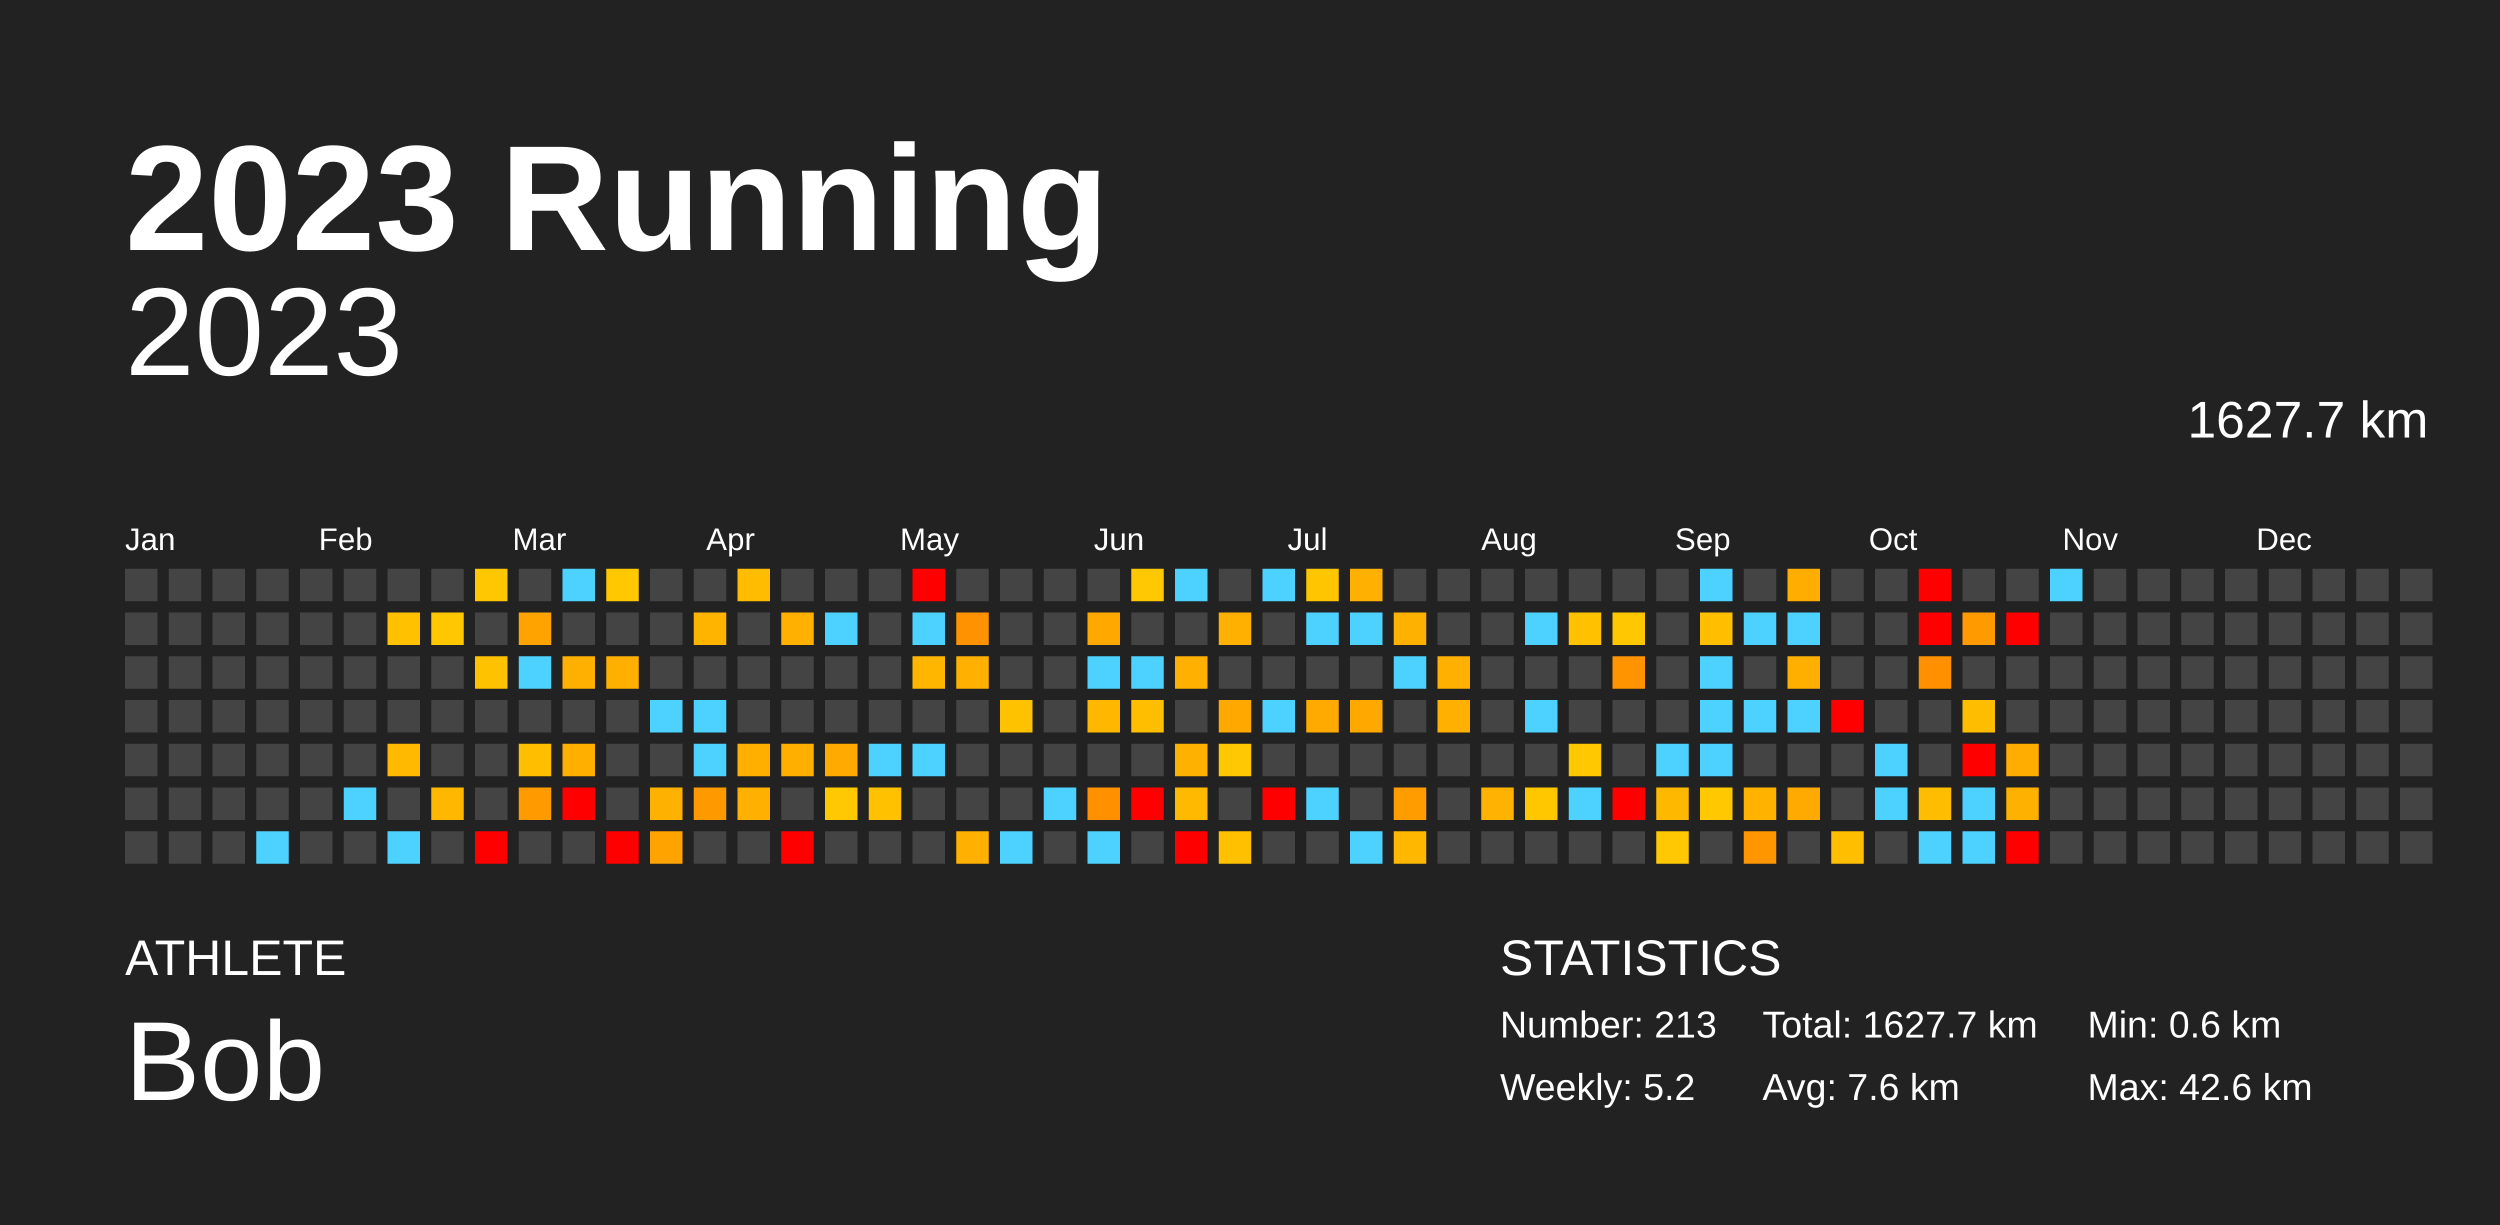
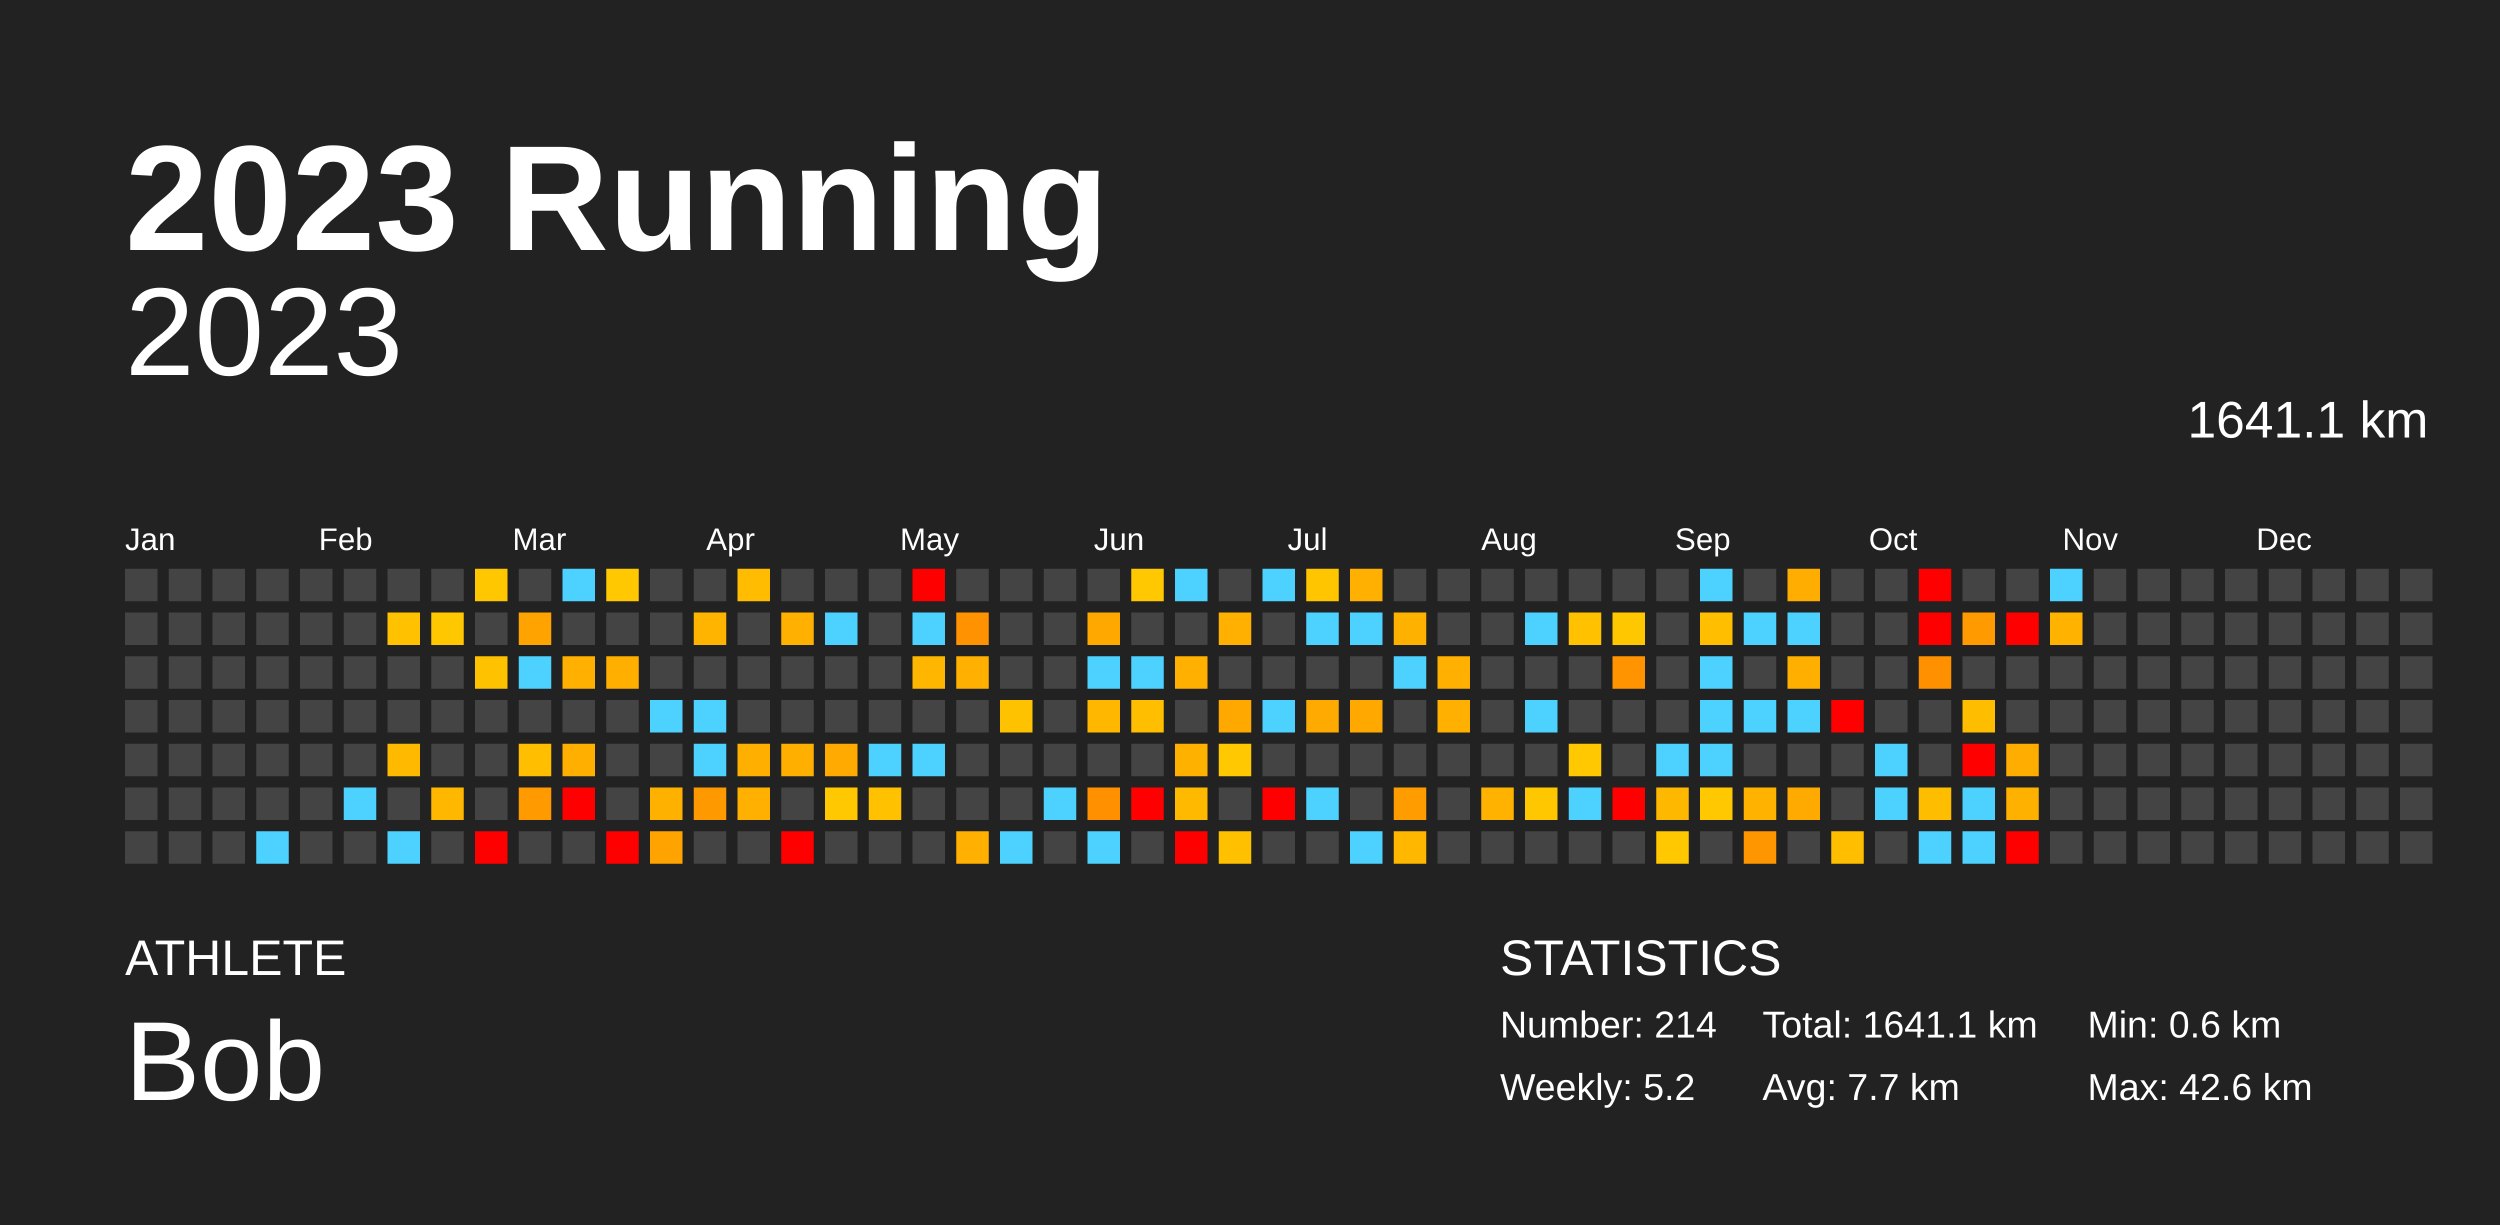
<svg xmlns="http://www.w3.org/2000/svg" baseProfile="full" height="98mm" version="1.1" viewBox="0,0,200,98" width="200mm">
  <defs />
  <rect fill="#222222" height="98" width="200" x="0" y="0" />
  <text fill="#FFFFFF" style="font-size:12px; font-family:Arial; font-weight:bold;" x="10" y="20">2023 Running</text>
  <text fill="#FFFFFF" style="font-size:4px; font-family:Arial" x="10" y="78">ATHLETE</text>
  <text fill="#FFFFFF" style="font-size:9px; font-family:Arial" x="10" y="88">Bob</text>
  <text fill="#FFFFFF" style="font-size:4px; font-family:Arial" x="120" y="78">STATISTICS</text>
-   <text fill="#FFFFFF" style="font-size:3px; font-family:Arial" x="120" y="83">Number: 213</text>
+   <text fill="#FFFFFF" style="font-size:3px; font-family:Arial" x="120" y="83">Number: 214</text>
  <text fill="#FFFFFF" style="font-size:3px; font-family:Arial" x="120" y="88">Weekly: 5.2</text>
-   <text fill="#FFFFFF" style="font-size:3px; font-family:Arial" x="141" y="83">Total: 1627.7 km</text>
-   <text fill="#FFFFFF" style="font-size:3px; font-family:Arial" x="141" y="88">Avg: 7.6 km</text>
+   <text fill="#FFFFFF" style="font-size:3px; font-family:Arial" x="141" y="83">Total: 1641.1 km</text>
+   <text fill="#FFFFFF" style="font-size:3px; font-family:Arial" x="141" y="88">Avg: 7.7 km</text>
  <text fill="#FFFFFF" style="font-size:3px; font-family:Arial" x="167" y="83">Min: 0.6 km</text>
  <text fill="#FFFFFF" style="font-size:3px; font-family:Arial" x="167" y="88">Max: 42.6 km</text>
  <text alignment-baseline="hanging" fill="#FFFFFF" style="font-size:10.0px; font-family:Arial;" x="10" y="30">2023</text>
-   <text alignment-baseline="hanging" fill="#FFFFFF" style="font-size:4.125px; font-family:Arial;" x="175" y="35">1627.7 km</text>
+   <text alignment-baseline="hanging" fill="#FFFFFF" style="font-size:4.125px; font-family:Arial;" x="175" y="35">1641.1 km</text>
  <text fill="#FFFFFF" style="font-size:2.5px; font-family:Arial" x="10.0" y="44">Jan</text>
  <text fill="#FFFFFF" style="font-size:2.5px; font-family:Arial" x="25.5" y="44">Feb</text>
  <text fill="#FFFFFF" style="font-size:2.5px; font-family:Arial" x="41.0" y="44">Mar</text>
  <text fill="#FFFFFF" style="font-size:2.5px; font-family:Arial" x="56.5" y="44">Apr</text>
  <text fill="#FFFFFF" style="font-size:2.5px; font-family:Arial" x="72.0" y="44">May</text>
  <text fill="#FFFFFF" style="font-size:2.5px; font-family:Arial" x="87.5" y="44">Jun</text>
  <text fill="#FFFFFF" style="font-size:2.5px; font-family:Arial" x="103.0" y="44">Jul</text>
  <text fill="#FFFFFF" style="font-size:2.5px; font-family:Arial" x="118.5" y="44">Aug</text>
  <text fill="#FFFFFF" style="font-size:2.5px; font-family:Arial" x="134.0" y="44">Sep</text>
  <text fill="#FFFFFF" style="font-size:2.5px; font-family:Arial" x="149.5" y="44">Oct</text>
  <text fill="#FFFFFF" style="font-size:2.5px; font-family:Arial" x="165.0" y="44">Nov</text>
  <text fill="#FFFFFF" style="font-size:2.5px; font-family:Arial" x="180.5" y="44">Dec</text>
  <rect fill="#444444" height="2.6" width="2.6" x="10.0" y="45.5" />
  <rect fill="#444444" height="2.6" width="2.6" x="10.0" y="49.0" />
  <rect fill="#444444" height="2.6" width="2.6" x="10.0" y="52.5" />
  <rect fill="#444444" height="2.6" width="2.6" x="10.0" y="56.0" />
  <rect fill="#444444" height="2.6" width="2.6" x="10.0" y="59.5" />
  <rect fill="#444444" height="2.6" width="2.6" x="10.0" y="63.0" />
  <rect fill="#444444" height="2.6" width="2.6" x="10.0" y="66.5" />
  <rect fill="#444444" height="2.6" width="2.6" x="13.5" y="45.5" />
  <rect fill="#444444" height="2.6" width="2.6" x="13.5" y="49.0" />
  <rect fill="#444444" height="2.6" width="2.6" x="13.5" y="52.5" />
  <rect fill="#444444" height="2.6" width="2.6" x="13.5" y="56.0" />
  <rect fill="#444444" height="2.6" width="2.6" x="13.5" y="59.5" />
  <rect fill="#444444" height="2.6" width="2.6" x="13.5" y="63.0" />
  <rect fill="#444444" height="2.6" width="2.6" x="13.5" y="66.5" />
  <rect fill="#444444" height="2.6" width="2.6" x="17.0" y="45.5" />
  <rect fill="#444444" height="2.6" width="2.6" x="17.0" y="49.0" />
  <rect fill="#444444" height="2.6" width="2.6" x="17.0" y="52.5" />
  <rect fill="#444444" height="2.6" width="2.6" x="17.0" y="56.0" />
  <rect fill="#444444" height="2.6" width="2.6" x="17.0" y="59.5" />
  <rect fill="#444444" height="2.6" width="2.6" x="17.0" y="63.0" />
  <rect fill="#444444" height="2.6" width="2.6" x="17.0" y="66.5" />
  <rect fill="#444444" height="2.6" width="2.6" x="20.5" y="45.5" />
  <rect fill="#444444" height="2.6" width="2.6" x="20.5" y="49.0" />
  <rect fill="#444444" height="2.6" width="2.6" x="20.5" y="52.5" />
  <rect fill="#444444" height="2.6" width="2.6" x="20.5" y="56.0" />
  <rect fill="#444444" height="2.6" width="2.6" x="20.5" y="59.5" />
  <rect fill="#444444" height="2.6" width="2.6" x="20.5" y="63.0" />
  <rect fill="#4dd2ff" height="2.6" width="2.6" x="20.5" y="66.5" />
  <rect fill="#444444" height="2.6" width="2.6" x="24.0" y="45.5" />
  <rect fill="#444444" height="2.6" width="2.6" x="24.0" y="49.0" />
  <rect fill="#444444" height="2.6" width="2.6" x="24.0" y="52.5" />
  <rect fill="#444444" height="2.6" width="2.6" x="24.0" y="56.0" />
  <rect fill="#444444" height="2.6" width="2.6" x="24.0" y="59.5" />
  <rect fill="#444444" height="2.6" width="2.6" x="24.0" y="63.0" />
  <rect fill="#444444" height="2.6" width="2.6" x="24.0" y="66.5" />
  <rect fill="#444444" height="2.6" width="2.6" x="27.5" y="45.5" />
  <rect fill="#444444" height="2.6" width="2.6" x="27.5" y="49.0" />
  <rect fill="#444444" height="2.6" width="2.6" x="27.5" y="52.5" />
  <rect fill="#444444" height="2.6" width="2.6" x="27.5" y="56.0" />
  <rect fill="#444444" height="2.6" width="2.6" x="27.5" y="59.5" />
  <rect fill="#4dd2ff" height="2.6" width="2.6" x="27.5" y="63.0" />
  <rect fill="#444444" height="2.6" width="2.6" x="27.5" y="66.5" />
  <rect fill="#444444" height="2.6" width="2.6" x="31.0" y="45.5" />
  <rect fill="#ffc100" height="2.6" width="2.6" x="31.0" y="49.0" />
  <rect fill="#444444" height="2.6" width="2.6" x="31.0" y="52.5" />
  <rect fill="#444444" height="2.6" width="2.6" x="31.0" y="56.0" />
  <rect fill="#ffba00" height="2.6" width="2.6" x="31.0" y="59.5" />
  <rect fill="#444444" height="2.6" width="2.6" x="31.0" y="63.0" />
  <rect fill="#4dd2ff" height="2.6" width="2.6" x="31.0" y="66.5" />
  <rect fill="#444444" height="2.6" width="2.6" x="34.5" y="45.5" />
  <rect fill="#ffc700" height="2.6" width="2.6" x="34.5" y="49.0" />
  <rect fill="#444444" height="2.6" width="2.6" x="34.5" y="52.5" />
  <rect fill="#444444" height="2.6" width="2.6" x="34.5" y="56.0" />
  <rect fill="#444444" height="2.6" width="2.6" x="34.5" y="59.5" />
  <rect fill="#ffb700" height="2.6" width="2.6" x="34.5" y="63.0" />
  <rect fill="#444444" height="2.6" width="2.6" x="34.5" y="66.5" />
  <rect fill="#ffc700" height="2.6" width="2.6" x="38.0" y="45.5" />
  <rect fill="#444444" height="2.6" width="2.6" x="38.0" y="49.0" />
  <rect fill="#ffc200" height="2.6" width="2.6" x="38.0" y="52.5" />
  <rect fill="#444444" height="2.6" width="2.6" x="38.0" y="56.0" />
  <rect fill="#444444" height="2.6" width="2.6" x="38.0" y="59.5" />
  <rect fill="#444444" height="2.6" width="2.6" x="38.0" y="63.0" />
  <rect fill="red" height="2.6" width="2.6" x="38.0" y="66.5" />
  <rect fill="#444444" height="2.6" width="2.6" x="41.5" y="45.5" />
  <rect fill="#ffa300" height="2.6" width="2.6" x="41.5" y="49.0" />
  <rect fill="#4dd2ff" height="2.6" width="2.6" x="41.5" y="52.5" />
  <rect fill="#444444" height="2.6" width="2.6" x="41.5" y="56.0" />
  <rect fill="#ffbf00" height="2.6" width="2.6" x="41.5" y="59.5" />
  <rect fill="#ff9a00" height="2.6" width="2.6" x="41.5" y="63.0" />
  <rect fill="#444444" height="2.6" width="2.6" x="41.5" y="66.5" />
  <rect fill="#4dd2ff" height="2.6" width="2.6" x="45.0" y="45.5" />
  <rect fill="#444444" height="2.6" width="2.6" x="45.0" y="49.0" />
  <rect fill="#ffb000" height="2.6" width="2.6" x="45.0" y="52.5" />
  <rect fill="#444444" height="2.6" width="2.6" x="45.0" y="56.0" />
  <rect fill="#ffaf00" height="2.6" width="2.6" x="45.0" y="59.5" />
  <rect fill="red" height="2.6" width="2.6" x="45.0" y="63.0" />
  <rect fill="#444444" height="2.6" width="2.6" x="45.0" y="66.5" />
  <rect fill="#ffc800" height="2.6" width="2.6" x="48.5" y="45.5" />
  <rect fill="#444444" height="2.6" width="2.6" x="48.5" y="49.0" />
  <rect fill="#ffaf00" height="2.6" width="2.6" x="48.5" y="52.5" />
  <rect fill="#444444" height="2.6" width="2.6" x="48.5" y="56.0" />
  <rect fill="#444444" height="2.6" width="2.6" x="48.5" y="59.5" />
  <rect fill="#444444" height="2.6" width="2.6" x="48.5" y="63.0" />
  <rect fill="red" height="2.6" width="2.6" x="48.5" y="66.5" />
  <rect fill="#444444" height="2.6" width="2.6" x="52.0" y="45.5" />
  <rect fill="#444444" height="2.6" width="2.6" x="52.0" y="49.0" />
  <rect fill="#444444" height="2.6" width="2.6" x="52.0" y="52.5" />
  <rect fill="#4dd2ff" height="2.6" width="2.6" x="52.0" y="56.0" />
  <rect fill="#444444" height="2.6" width="2.6" x="52.0" y="59.5" />
  <rect fill="#ffb100" height="2.6" width="2.6" x="52.0" y="63.0" />
  <rect fill="#ffa300" height="2.6" width="2.6" x="52.0" y="66.5" />
  <rect fill="#444444" height="2.6" width="2.6" x="55.5" y="45.5" />
  <rect fill="#ffb500" height="2.6" width="2.6" x="55.5" y="49.0" />
  <rect fill="#444444" height="2.6" width="2.6" x="55.5" y="52.5" />
  <rect fill="#4dd2ff" height="2.6" width="2.6" x="55.5" y="56.0" />
  <rect fill="#4dd2ff" height="2.6" width="2.6" x="55.5" y="59.5" />
  <rect fill="#ff9900" height="2.6" width="2.6" x="55.5" y="63.0" />
  <rect fill="#444444" height="2.6" width="2.6" x="55.5" y="66.5" />
  <rect fill="#ffbc00" height="2.6" width="2.6" x="59.0" y="45.5" />
  <rect fill="#444444" height="2.6" width="2.6" x="59.0" y="49.0" />
  <rect fill="#444444" height="2.6" width="2.6" x="59.0" y="52.5" />
  <rect fill="#444444" height="2.6" width="2.6" x="59.0" y="56.0" />
  <rect fill="#ffaf00" height="2.6" width="2.6" x="59.0" y="59.5" />
  <rect fill="#ffb000" height="2.6" width="2.6" x="59.0" y="63.0" />
  <rect fill="#444444" height="2.6" width="2.6" x="59.0" y="66.5" />
  <rect fill="#444444" height="2.6" width="2.6" x="62.5" y="45.5" />
  <rect fill="#ffb000" height="2.6" width="2.6" x="62.5" y="49.0" />
  <rect fill="#444444" height="2.6" width="2.6" x="62.5" y="52.5" />
  <rect fill="#444444" height="2.6" width="2.6" x="62.5" y="56.0" />
  <rect fill="#ffaf00" height="2.6" width="2.6" x="62.5" y="59.5" />
  <rect fill="#444444" height="2.6" width="2.6" x="62.5" y="63.0" />
  <rect fill="red" height="2.6" width="2.6" x="62.5" y="66.5" />
  <rect fill="#444444" height="2.6" width="2.6" x="66.0" y="45.5" />
  <rect fill="#4dd2ff" height="2.6" width="2.6" x="66.0" y="49.0" />
  <rect fill="#444444" height="2.6" width="2.6" x="66.0" y="52.5" />
  <rect fill="#444444" height="2.6" width="2.6" x="66.0" y="56.0" />
  <rect fill="#ffaa00" height="2.6" width="2.6" x="66.0" y="59.5" />
  <rect fill="#ffc800" height="2.6" width="2.6" x="66.0" y="63.0" />
  <rect fill="#444444" height="2.6" width="2.6" x="66.0" y="66.5" />
  <rect fill="#444444" height="2.6" width="2.6" x="69.5" y="45.5" />
  <rect fill="#444444" height="2.6" width="2.6" x="69.5" y="49.0" />
  <rect fill="#444444" height="2.6" width="2.6" x="69.5" y="52.5" />
  <rect fill="#444444" height="2.6" width="2.6" x="69.5" y="56.0" />
  <rect fill="#4dd2ff" height="2.6" width="2.6" x="69.5" y="59.5" />
  <rect fill="#ffc100" height="2.6" width="2.6" x="69.5" y="63.0" />
  <rect fill="#444444" height="2.6" width="2.6" x="69.5" y="66.5" />
  <rect fill="red" height="2.6" width="2.6" x="73.0" y="45.5" />
  <rect fill="#4dd2ff" height="2.6" width="2.6" x="73.0" y="49.0" />
  <rect fill="#ffb600" height="2.6" width="2.6" x="73.0" y="52.5" />
  <rect fill="#444444" height="2.6" width="2.6" x="73.0" y="56.0" />
  <rect fill="#4dd2ff" height="2.6" width="2.6" x="73.0" y="59.5" />
  <rect fill="#444444" height="2.6" width="2.6" x="73.0" y="63.0" />
  <rect fill="#444444" height="2.6" width="2.6" x="73.0" y="66.5" />
  <rect fill="#444444" height="2.6" width="2.6" x="76.5" y="45.5" />
  <rect fill="#ff9200" height="2.6" width="2.6" x="76.5" y="49.0" />
  <rect fill="#ffb000" height="2.6" width="2.6" x="76.5" y="52.5" />
  <rect fill="#444444" height="2.6" width="2.6" x="76.5" y="56.0" />
  <rect fill="#444444" height="2.6" width="2.6" x="76.5" y="59.5" />
  <rect fill="#444444" height="2.6" width="2.6" x="76.5" y="63.0" />
  <rect fill="#ffb000" height="2.6" width="2.6" x="76.5" y="66.5" />
  <rect fill="#444444" height="2.6" width="2.6" x="80.0" y="45.5" />
  <rect fill="#444444" height="2.6" width="2.6" x="80.0" y="49.0" />
  <rect fill="#444444" height="2.6" width="2.6" x="80.0" y="52.5" />
  <rect fill="#ffc200" height="2.6" width="2.6" x="80.0" y="56.0" />
  <rect fill="#444444" height="2.6" width="2.6" x="80.0" y="59.5" />
  <rect fill="#444444" height="2.6" width="2.6" x="80.0" y="63.0" />
  <rect fill="#4dd2ff" height="2.6" width="2.6" x="80.0" y="66.5" />
  <rect fill="#444444" height="2.6" width="2.6" x="83.5" y="45.5" />
  <rect fill="#444444" height="2.6" width="2.6" x="83.5" y="49.0" />
  <rect fill="#444444" height="2.6" width="2.6" x="83.5" y="52.5" />
  <rect fill="#444444" height="2.6" width="2.6" x="83.5" y="56.0" />
  <rect fill="#444444" height="2.6" width="2.6" x="83.5" y="59.5" />
  <rect fill="#4dd2ff" height="2.6" width="2.6" x="83.5" y="63.0" />
  <rect fill="#444444" height="2.6" width="2.6" x="83.5" y="66.5" />
  <rect fill="#444444" height="2.6" width="2.6" x="87.0" y="45.5" />
  <rect fill="#ffa900" height="2.6" width="2.6" x="87.0" y="49.0" />
  <rect fill="#4dd2ff" height="2.6" width="2.6" x="87.0" y="52.5" />
  <rect fill="#ffb700" height="2.6" width="2.6" x="87.0" y="56.0" />
  <rect fill="#444444" height="2.6" width="2.6" x="87.0" y="59.5" />
  <rect fill="#ff9100" height="2.6" width="2.6" x="87.0" y="63.0" />
  <rect fill="#4dd2ff" height="2.6" width="2.6" x="87.0" y="66.5" />
  <rect fill="#ffc800" height="2.6" width="2.6" x="90.5" y="45.5" />
  <rect fill="#444444" height="2.6" width="2.6" x="90.5" y="49.0" />
  <rect fill="#4dd2ff" height="2.6" width="2.6" x="90.5" y="52.5" />
  <rect fill="#ffbe00" height="2.6" width="2.6" x="90.5" y="56.0" />
  <rect fill="#444444" height="2.6" width="2.6" x="90.5" y="59.5" />
  <rect fill="red" height="2.6" width="2.6" x="90.5" y="63.0" />
  <rect fill="#444444" height="2.6" width="2.6" x="90.5" y="66.5" />
  <rect fill="#4dd2ff" height="2.6" width="2.6" x="94.0" y="45.5" />
  <rect fill="#444444" height="2.6" width="2.6" x="94.0" y="49.0" />
  <rect fill="#ffb000" height="2.6" width="2.6" x="94.0" y="52.5" />
  <rect fill="#444444" height="2.6" width="2.6" x="94.0" y="56.0" />
  <rect fill="#ffb100" height="2.6" width="2.6" x="94.0" y="59.5" />
  <rect fill="#ffba00" height="2.6" width="2.6" x="94.0" y="63.0" />
  <rect fill="red" height="2.6" width="2.6" x="94.0" y="66.5" />
  <rect fill="#444444" height="2.6" width="2.6" x="97.5" y="45.5" />
  <rect fill="#ffb000" height="2.6" width="2.6" x="97.5" y="49.0" />
  <rect fill="#444444" height="2.6" width="2.6" x="97.5" y="52.5" />
  <rect fill="#ffa800" height="2.6" width="2.6" x="97.5" y="56.0" />
  <rect fill="#ffc800" height="2.6" width="2.6" x="97.5" y="59.5" />
  <rect fill="#444444" height="2.6" width="2.6" x="97.5" y="63.0" />
  <rect fill="#ffc000" height="2.6" width="2.6" x="97.5" y="66.5" />
  <rect fill="#4dd2ff" height="2.6" width="2.6" x="101.0" y="45.5" />
  <rect fill="#444444" height="2.6" width="2.6" x="101.0" y="49.0" />
  <rect fill="#444444" height="2.6" width="2.6" x="101.0" y="52.5" />
  <rect fill="#4dd2ff" height="2.6" width="2.6" x="101.0" y="56.0" />
  <rect fill="#444444" height="2.6" width="2.6" x="101.0" y="59.5" />
  <rect fill="red" height="2.6" width="2.6" x="101.0" y="63.0" />
  <rect fill="#444444" height="2.6" width="2.6" x="101.0" y="66.5" />
  <rect fill="#ffc600" height="2.6" width="2.6" x="104.5" y="45.5" />
  <rect fill="#4dd2ff" height="2.6" width="2.6" x="104.5" y="49.0" />
  <rect fill="#444444" height="2.6" width="2.6" x="104.5" y="52.5" />
  <rect fill="#ffaa00" height="2.6" width="2.6" x="104.5" y="56.0" />
  <rect fill="#444444" height="2.6" width="2.6" x="104.5" y="59.5" />
  <rect fill="#4dd2ff" height="2.6" width="2.6" x="104.5" y="63.0" />
  <rect fill="#444444" height="2.6" width="2.6" x="104.5" y="66.5" />
  <rect fill="#ffb000" height="2.6" width="2.6" x="108.0" y="45.5" />
  <rect fill="#4dd2ff" height="2.6" width="2.6" x="108.0" y="49.0" />
  <rect fill="#444444" height="2.6" width="2.6" x="108.0" y="52.5" />
  <rect fill="#ffa900" height="2.6" width="2.6" x="108.0" y="56.0" />
  <rect fill="#444444" height="2.6" width="2.6" x="108.0" y="59.5" />
  <rect fill="#444444" height="2.6" width="2.6" x="108.0" y="63.0" />
  <rect fill="#4dd2ff" height="2.6" width="2.6" x="108.0" y="66.5" />
  <rect fill="#444444" height="2.6" width="2.6" x="111.5" y="45.5" />
  <rect fill="#ffb100" height="2.6" width="2.6" x="111.5" y="49.0" />
  <rect fill="#4dd2ff" height="2.6" width="2.6" x="111.5" y="52.5" />
  <rect fill="#444444" height="2.6" width="2.6" x="111.5" y="56.0" />
  <rect fill="#444444" height="2.6" width="2.6" x="111.5" y="59.5" />
  <rect fill="#ff9d00" height="2.6" width="2.6" x="111.5" y="63.0" />
  <rect fill="#ffb700" height="2.6" width="2.6" x="111.5" y="66.5" />
  <rect fill="#444444" height="2.6" width="2.6" x="115.0" y="45.5" />
  <rect fill="#444444" height="2.6" width="2.6" x="115.0" y="49.0" />
  <rect fill="#ffb000" height="2.6" width="2.6" x="115.0" y="52.5" />
  <rect fill="#ffb000" height="2.6" width="2.6" x="115.0" y="56.0" />
  <rect fill="#444444" height="2.6" width="2.6" x="115.0" y="59.5" />
  <rect fill="#444444" height="2.6" width="2.6" x="115.0" y="63.0" />
  <rect fill="#444444" height="2.6" width="2.6" x="115.0" y="66.5" />
  <rect fill="#444444" height="2.6" width="2.6" x="118.5" y="45.5" />
  <rect fill="#444444" height="2.6" width="2.6" x="118.5" y="49.0" />
  <rect fill="#444444" height="2.6" width="2.6" x="118.5" y="52.5" />
  <rect fill="#444444" height="2.6" width="2.6" x="118.5" y="56.0" />
  <rect fill="#444444" height="2.6" width="2.6" x="118.5" y="59.5" />
  <rect fill="#ffb300" height="2.6" width="2.6" x="118.5" y="63.0" />
  <rect fill="#444444" height="2.6" width="2.6" x="118.5" y="66.5" />
  <rect fill="#444444" height="2.6" width="2.6" x="122.0" y="45.5" />
  <rect fill="#4dd2ff" height="2.6" width="2.6" x="122.0" y="49.0" />
  <rect fill="#444444" height="2.6" width="2.6" x="122.0" y="52.5" />
  <rect fill="#4dd2ff" height="2.6" width="2.6" x="122.0" y="56.0" />
  <rect fill="#444444" height="2.6" width="2.6" x="122.0" y="59.5" />
  <rect fill="#ffc700" height="2.6" width="2.6" x="122.0" y="63.0" />
  <rect fill="#444444" height="2.6" width="2.6" x="122.0" y="66.5" />
  <rect fill="#444444" height="2.6" width="2.6" x="125.5" y="45.5" />
  <rect fill="#ffc100" height="2.6" width="2.6" x="125.5" y="49.0" />
  <rect fill="#444444" height="2.6" width="2.6" x="125.5" y="52.5" />
  <rect fill="#444444" height="2.6" width="2.6" x="125.5" y="56.0" />
  <rect fill="#ffc800" height="2.6" width="2.6" x="125.5" y="59.5" />
  <rect fill="#4dd2ff" height="2.6" width="2.6" x="125.5" y="63.0" />
  <rect fill="#444444" height="2.6" width="2.6" x="125.5" y="66.5" />
  <rect fill="#444444" height="2.6" width="2.6" x="129.0" y="45.5" />
  <rect fill="#ffc700" height="2.6" width="2.6" x="129.0" y="49.0" />
  <rect fill="#ff9400" height="2.6" width="2.6" x="129.0" y="52.5" />
  <rect fill="#444444" height="2.6" width="2.6" x="129.0" y="56.0" />
  <rect fill="#444444" height="2.6" width="2.6" x="129.0" y="59.5" />
  <rect fill="red" height="2.6" width="2.6" x="129.0" y="63.0" />
  <rect fill="#444444" height="2.6" width="2.6" x="129.0" y="66.5" />
  <rect fill="#444444" height="2.6" width="2.6" x="132.5" y="45.5" />
  <rect fill="#444444" height="2.6" width="2.6" x="132.5" y="49.0" />
  <rect fill="#444444" height="2.6" width="2.6" x="132.5" y="52.5" />
  <rect fill="#444444" height="2.6" width="2.6" x="132.5" y="56.0" />
  <rect fill="#4dd2ff" height="2.6" width="2.6" x="132.5" y="59.5" />
  <rect fill="#ffb800" height="2.6" width="2.6" x="132.5" y="63.0" />
  <rect fill="#ffc800" height="2.6" width="2.6" x="132.5" y="66.5" />
  <rect fill="#4dd2ff" height="2.6" width="2.6" x="136.0" y="45.5" />
  <rect fill="#ffbf00" height="2.6" width="2.6" x="136.0" y="49.0" />
  <rect fill="#4dd2ff" height="2.6" width="2.6" x="136.0" y="52.5" />
  <rect fill="#4dd2ff" height="2.6" width="2.6" x="136.0" y="56.0" />
  <rect fill="#4dd2ff" height="2.6" width="2.6" x="136.0" y="59.5" />
  <rect fill="#ffc800" height="2.6" width="2.6" x="136.0" y="63.0" />
  <rect fill="#444444" height="2.6" width="2.6" x="136.0" y="66.5" />
  <rect fill="#444444" height="2.6" width="2.6" x="139.5" y="45.5" />
  <rect fill="#4dd2ff" height="2.6" width="2.6" x="139.5" y="49.0" />
  <rect fill="#444444" height="2.6" width="2.6" x="139.5" y="52.5" />
  <rect fill="#4dd2ff" height="2.6" width="2.6" x="139.5" y="56.0" />
  <rect fill="#444444" height="2.6" width="2.6" x="139.5" y="59.5" />
  <rect fill="#ffb300" height="2.6" width="2.6" x="139.5" y="63.0" />
  <rect fill="#ff9600" height="2.6" width="2.6" x="139.5" y="66.5" />
  <rect fill="#ffad00" height="2.6" width="2.6" x="143.0" y="45.5" />
  <rect fill="#4dd2ff" height="2.6" width="2.6" x="143.0" y="49.0" />
  <rect fill="#ffaf00" height="2.6" width="2.6" x="143.0" y="52.5" />
  <rect fill="#4dd2ff" height="2.6" width="2.6" x="143.0" y="56.0" />
  <rect fill="#444444" height="2.6" width="2.6" x="143.0" y="59.5" />
  <rect fill="#ffaa00" height="2.6" width="2.6" x="143.0" y="63.0" />
  <rect fill="#444444" height="2.6" width="2.6" x="143.0" y="66.5" />
  <rect fill="#444444" height="2.6" width="2.6" x="146.5" y="45.5" />
  <rect fill="#444444" height="2.6" width="2.6" x="146.5" y="49.0" />
  <rect fill="#444444" height="2.6" width="2.6" x="146.5" y="52.5" />
  <rect fill="red" height="2.6" width="2.6" x="146.5" y="56.0" />
  <rect fill="#444444" height="2.6" width="2.6" x="146.5" y="59.5" />
  <rect fill="#444444" height="2.6" width="2.6" x="146.5" y="63.0" />
  <rect fill="#ffbf00" height="2.6" width="2.6" x="146.5" y="66.5" />
  <rect fill="#444444" height="2.6" width="2.6" x="150.0" y="45.5" />
  <rect fill="#444444" height="2.6" width="2.6" x="150.0" y="49.0" />
  <rect fill="#444444" height="2.6" width="2.6" x="150.0" y="52.5" />
  <rect fill="#444444" height="2.6" width="2.6" x="150.0" y="56.0" />
  <rect fill="#4dd2ff" height="2.6" width="2.6" x="150.0" y="59.5" />
  <rect fill="#4dd2ff" height="2.6" width="2.6" x="150.0" y="63.0" />
  <rect fill="#444444" height="2.6" width="2.6" x="150.0" y="66.5" />
  <rect fill="red" height="2.6" width="2.6" x="153.5" y="45.5" />
  <rect fill="red" height="2.6" width="2.6" x="153.5" y="49.0" />
  <rect fill="#ff9100" height="2.6" width="2.6" x="153.5" y="52.5" />
  <rect fill="#444444" height="2.6" width="2.6" x="153.5" y="56.0" />
  <rect fill="#444444" height="2.6" width="2.6" x="153.5" y="59.5" />
  <rect fill="#ffbd00" height="2.6" width="2.6" x="153.5" y="63.0" />
  <rect fill="#4dd2ff" height="2.6" width="2.6" x="153.5" y="66.5" />
  <rect fill="#444444" height="2.6" width="2.6" x="157.0" y="45.5" />
  <rect fill="#ff9b00" height="2.6" width="2.6" x="157.0" y="49.0" />
  <rect fill="#444444" height="2.6" width="2.6" x="157.0" y="52.5" />
  <rect fill="#ffbd00" height="2.6" width="2.6" x="157.0" y="56.0" />
  <rect fill="red" height="2.6" width="2.6" x="157.0" y="59.5" />
  <rect fill="#4dd2ff" height="2.6" width="2.6" x="157.0" y="63.0" />
  <rect fill="#4dd2ff" height="2.6" width="2.6" x="157.0" y="66.5" />
  <rect fill="#444444" height="2.6" width="2.6" x="160.5" y="45.5" />
  <rect fill="red" height="2.6" width="2.6" x="160.5" y="49.0" />
  <rect fill="#444444" height="2.6" width="2.6" x="160.5" y="52.5" />
  <rect fill="#444444" height="2.6" width="2.6" x="160.5" y="56.0" />
  <rect fill="#ffad00" height="2.6" width="2.6" x="160.5" y="59.5" />
  <rect fill="#ffb100" height="2.6" width="2.6" x="160.5" y="63.0" />
  <rect fill="red" height="2.6" width="2.6" x="160.5" y="66.5" />
  <rect fill="#4dd2ff" height="2.6" width="2.6" x="164.0" y="45.5" />
-   <rect fill="#444444" height="2.6" width="2.6" x="164.0" y="49.0" />
+   <rect fill="#ffb300" height="2.6" width="2.6" x="164.0" y="49.0" />
  <rect fill="#444444" height="2.6" width="2.6" x="164.0" y="52.5" />
  <rect fill="#444444" height="2.6" width="2.6" x="164.0" y="56.0" />
  <rect fill="#444444" height="2.6" width="2.6" x="164.0" y="59.5" />
  <rect fill="#444444" height="2.6" width="2.6" x="164.0" y="63.0" />
  <rect fill="#444444" height="2.6" width="2.6" x="164.0" y="66.5" />
  <rect fill="#444444" height="2.6" width="2.6" x="167.5" y="45.5" />
  <rect fill="#444444" height="2.6" width="2.6" x="167.5" y="49.0" />
  <rect fill="#444444" height="2.6" width="2.6" x="167.5" y="52.5" />
  <rect fill="#444444" height="2.6" width="2.6" x="167.5" y="56.0" />
  <rect fill="#444444" height="2.6" width="2.6" x="167.5" y="59.5" />
  <rect fill="#444444" height="2.6" width="2.6" x="167.5" y="63.0" />
  <rect fill="#444444" height="2.6" width="2.6" x="167.5" y="66.5" />
  <rect fill="#444444" height="2.6" width="2.6" x="171.0" y="45.5" />
  <rect fill="#444444" height="2.6" width="2.6" x="171.0" y="49.0" />
  <rect fill="#444444" height="2.6" width="2.6" x="171.0" y="52.5" />
  <rect fill="#444444" height="2.6" width="2.6" x="171.0" y="56.0" />
  <rect fill="#444444" height="2.6" width="2.6" x="171.0" y="59.5" />
  <rect fill="#444444" height="2.6" width="2.6" x="171.0" y="63.0" />
  <rect fill="#444444" height="2.6" width="2.6" x="171.0" y="66.5" />
  <rect fill="#444444" height="2.6" width="2.6" x="174.5" y="45.5" />
  <rect fill="#444444" height="2.6" width="2.6" x="174.5" y="49.0" />
  <rect fill="#444444" height="2.6" width="2.6" x="174.5" y="52.5" />
  <rect fill="#444444" height="2.6" width="2.6" x="174.5" y="56.0" />
  <rect fill="#444444" height="2.6" width="2.6" x="174.5" y="59.5" />
  <rect fill="#444444" height="2.6" width="2.6" x="174.5" y="63.0" />
  <rect fill="#444444" height="2.6" width="2.6" x="174.5" y="66.5" />
  <rect fill="#444444" height="2.6" width="2.6" x="178.0" y="45.5" />
  <rect fill="#444444" height="2.6" width="2.6" x="178.0" y="49.0" />
  <rect fill="#444444" height="2.6" width="2.6" x="178.0" y="52.5" />
  <rect fill="#444444" height="2.6" width="2.6" x="178.0" y="56.0" />
  <rect fill="#444444" height="2.6" width="2.6" x="178.0" y="59.5" />
  <rect fill="#444444" height="2.6" width="2.6" x="178.0" y="63.0" />
  <rect fill="#444444" height="2.6" width="2.6" x="178.0" y="66.5" />
  <rect fill="#444444" height="2.6" width="2.6" x="181.5" y="45.5" />
  <rect fill="#444444" height="2.6" width="2.6" x="181.5" y="49.0" />
  <rect fill="#444444" height="2.6" width="2.6" x="181.5" y="52.5" />
  <rect fill="#444444" height="2.6" width="2.6" x="181.5" y="56.0" />
  <rect fill="#444444" height="2.6" width="2.6" x="181.5" y="59.5" />
  <rect fill="#444444" height="2.6" width="2.6" x="181.5" y="63.0" />
  <rect fill="#444444" height="2.6" width="2.6" x="181.5" y="66.5" />
  <rect fill="#444444" height="2.6" width="2.6" x="185.0" y="45.5" />
  <rect fill="#444444" height="2.6" width="2.6" x="185.0" y="49.0" />
  <rect fill="#444444" height="2.6" width="2.6" x="185.0" y="52.5" />
  <rect fill="#444444" height="2.6" width="2.6" x="185.0" y="56.0" />
  <rect fill="#444444" height="2.6" width="2.6" x="185.0" y="59.5" />
  <rect fill="#444444" height="2.6" width="2.6" x="185.0" y="63.0" />
  <rect fill="#444444" height="2.6" width="2.6" x="185.0" y="66.5" />
  <rect fill="#444444" height="2.6" width="2.6" x="188.5" y="45.5" />
  <rect fill="#444444" height="2.6" width="2.6" x="188.5" y="49.0" />
  <rect fill="#444444" height="2.6" width="2.6" x="188.5" y="52.5" />
  <rect fill="#444444" height="2.6" width="2.6" x="188.5" y="56.0" />
  <rect fill="#444444" height="2.6" width="2.6" x="188.5" y="59.5" />
  <rect fill="#444444" height="2.6" width="2.6" x="188.5" y="63.0" />
  <rect fill="#444444" height="2.6" width="2.6" x="188.5" y="66.5" />
  <rect fill="#444444" height="2.6" width="2.6" x="192.0" y="45.5" />
  <rect fill="#444444" height="2.6" width="2.6" x="192.0" y="49.0" />
  <rect fill="#444444" height="2.6" width="2.6" x="192.0" y="52.5" />
  <rect fill="#444444" height="2.6" width="2.6" x="192.0" y="56.0" />
  <rect fill="#444444" height="2.6" width="2.6" x="192.0" y="59.5" />
  <rect fill="#444444" height="2.6" width="2.6" x="192.0" y="63.0" />
  <rect fill="#444444" height="2.6" width="2.6" x="192.0" y="66.5" />
</svg>
